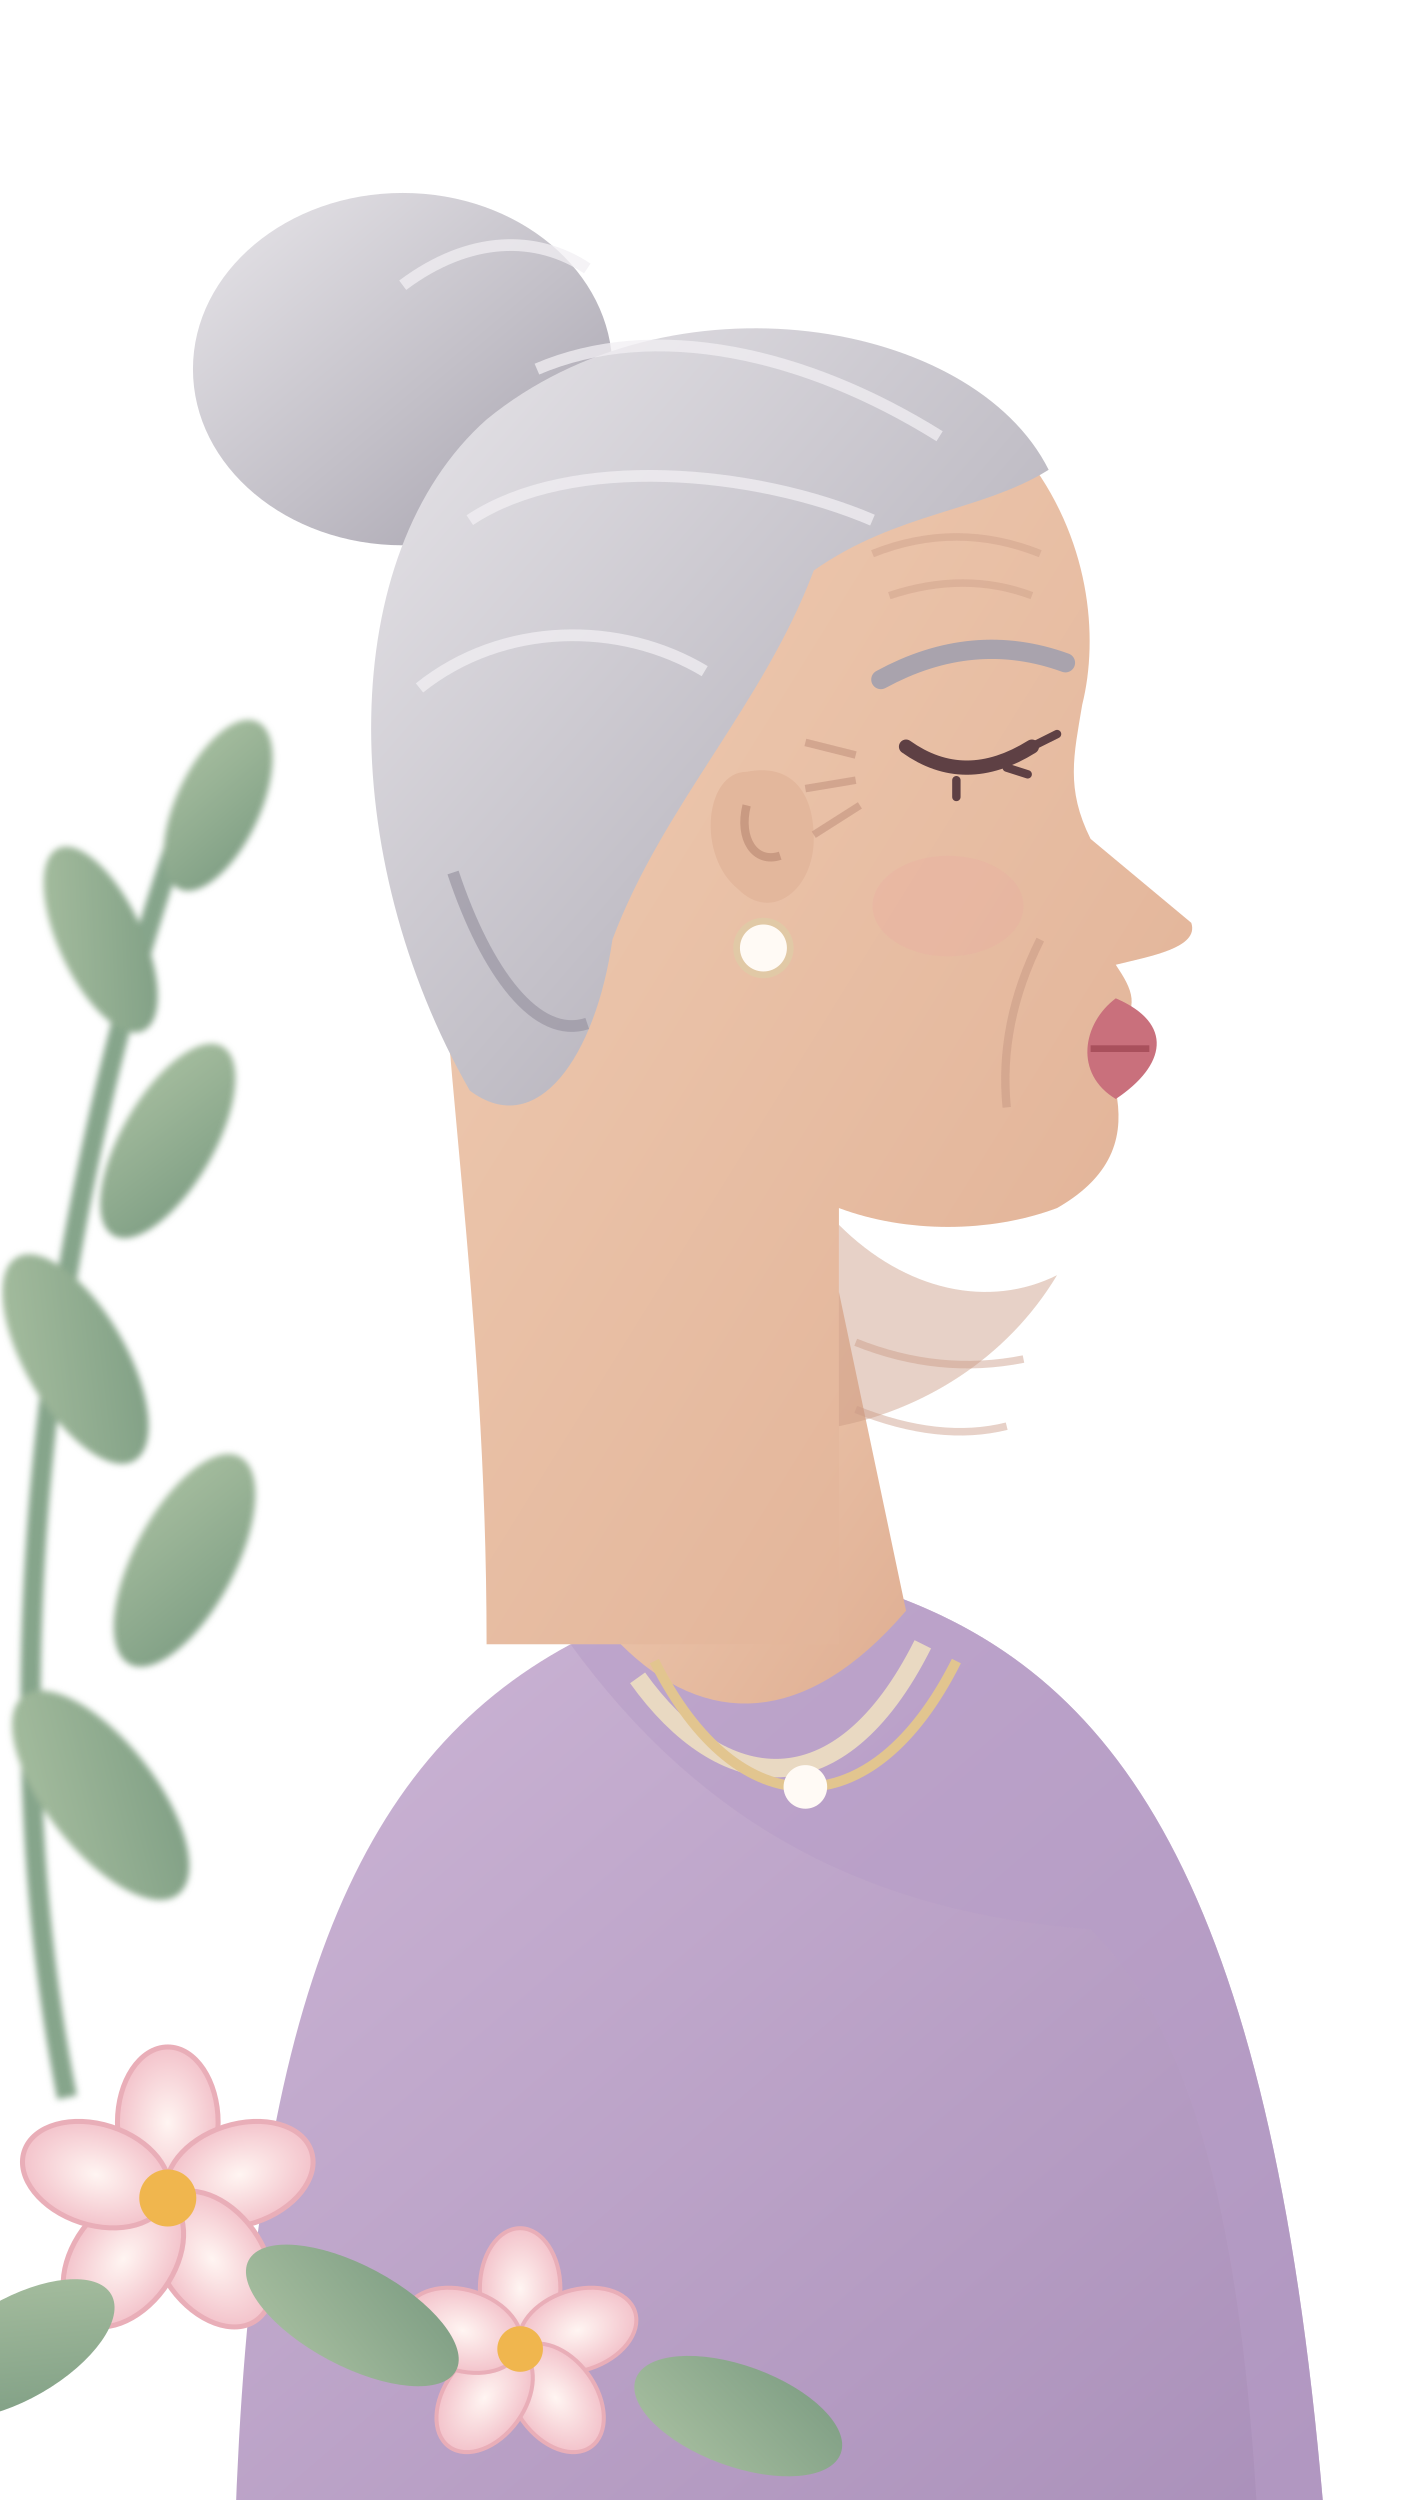
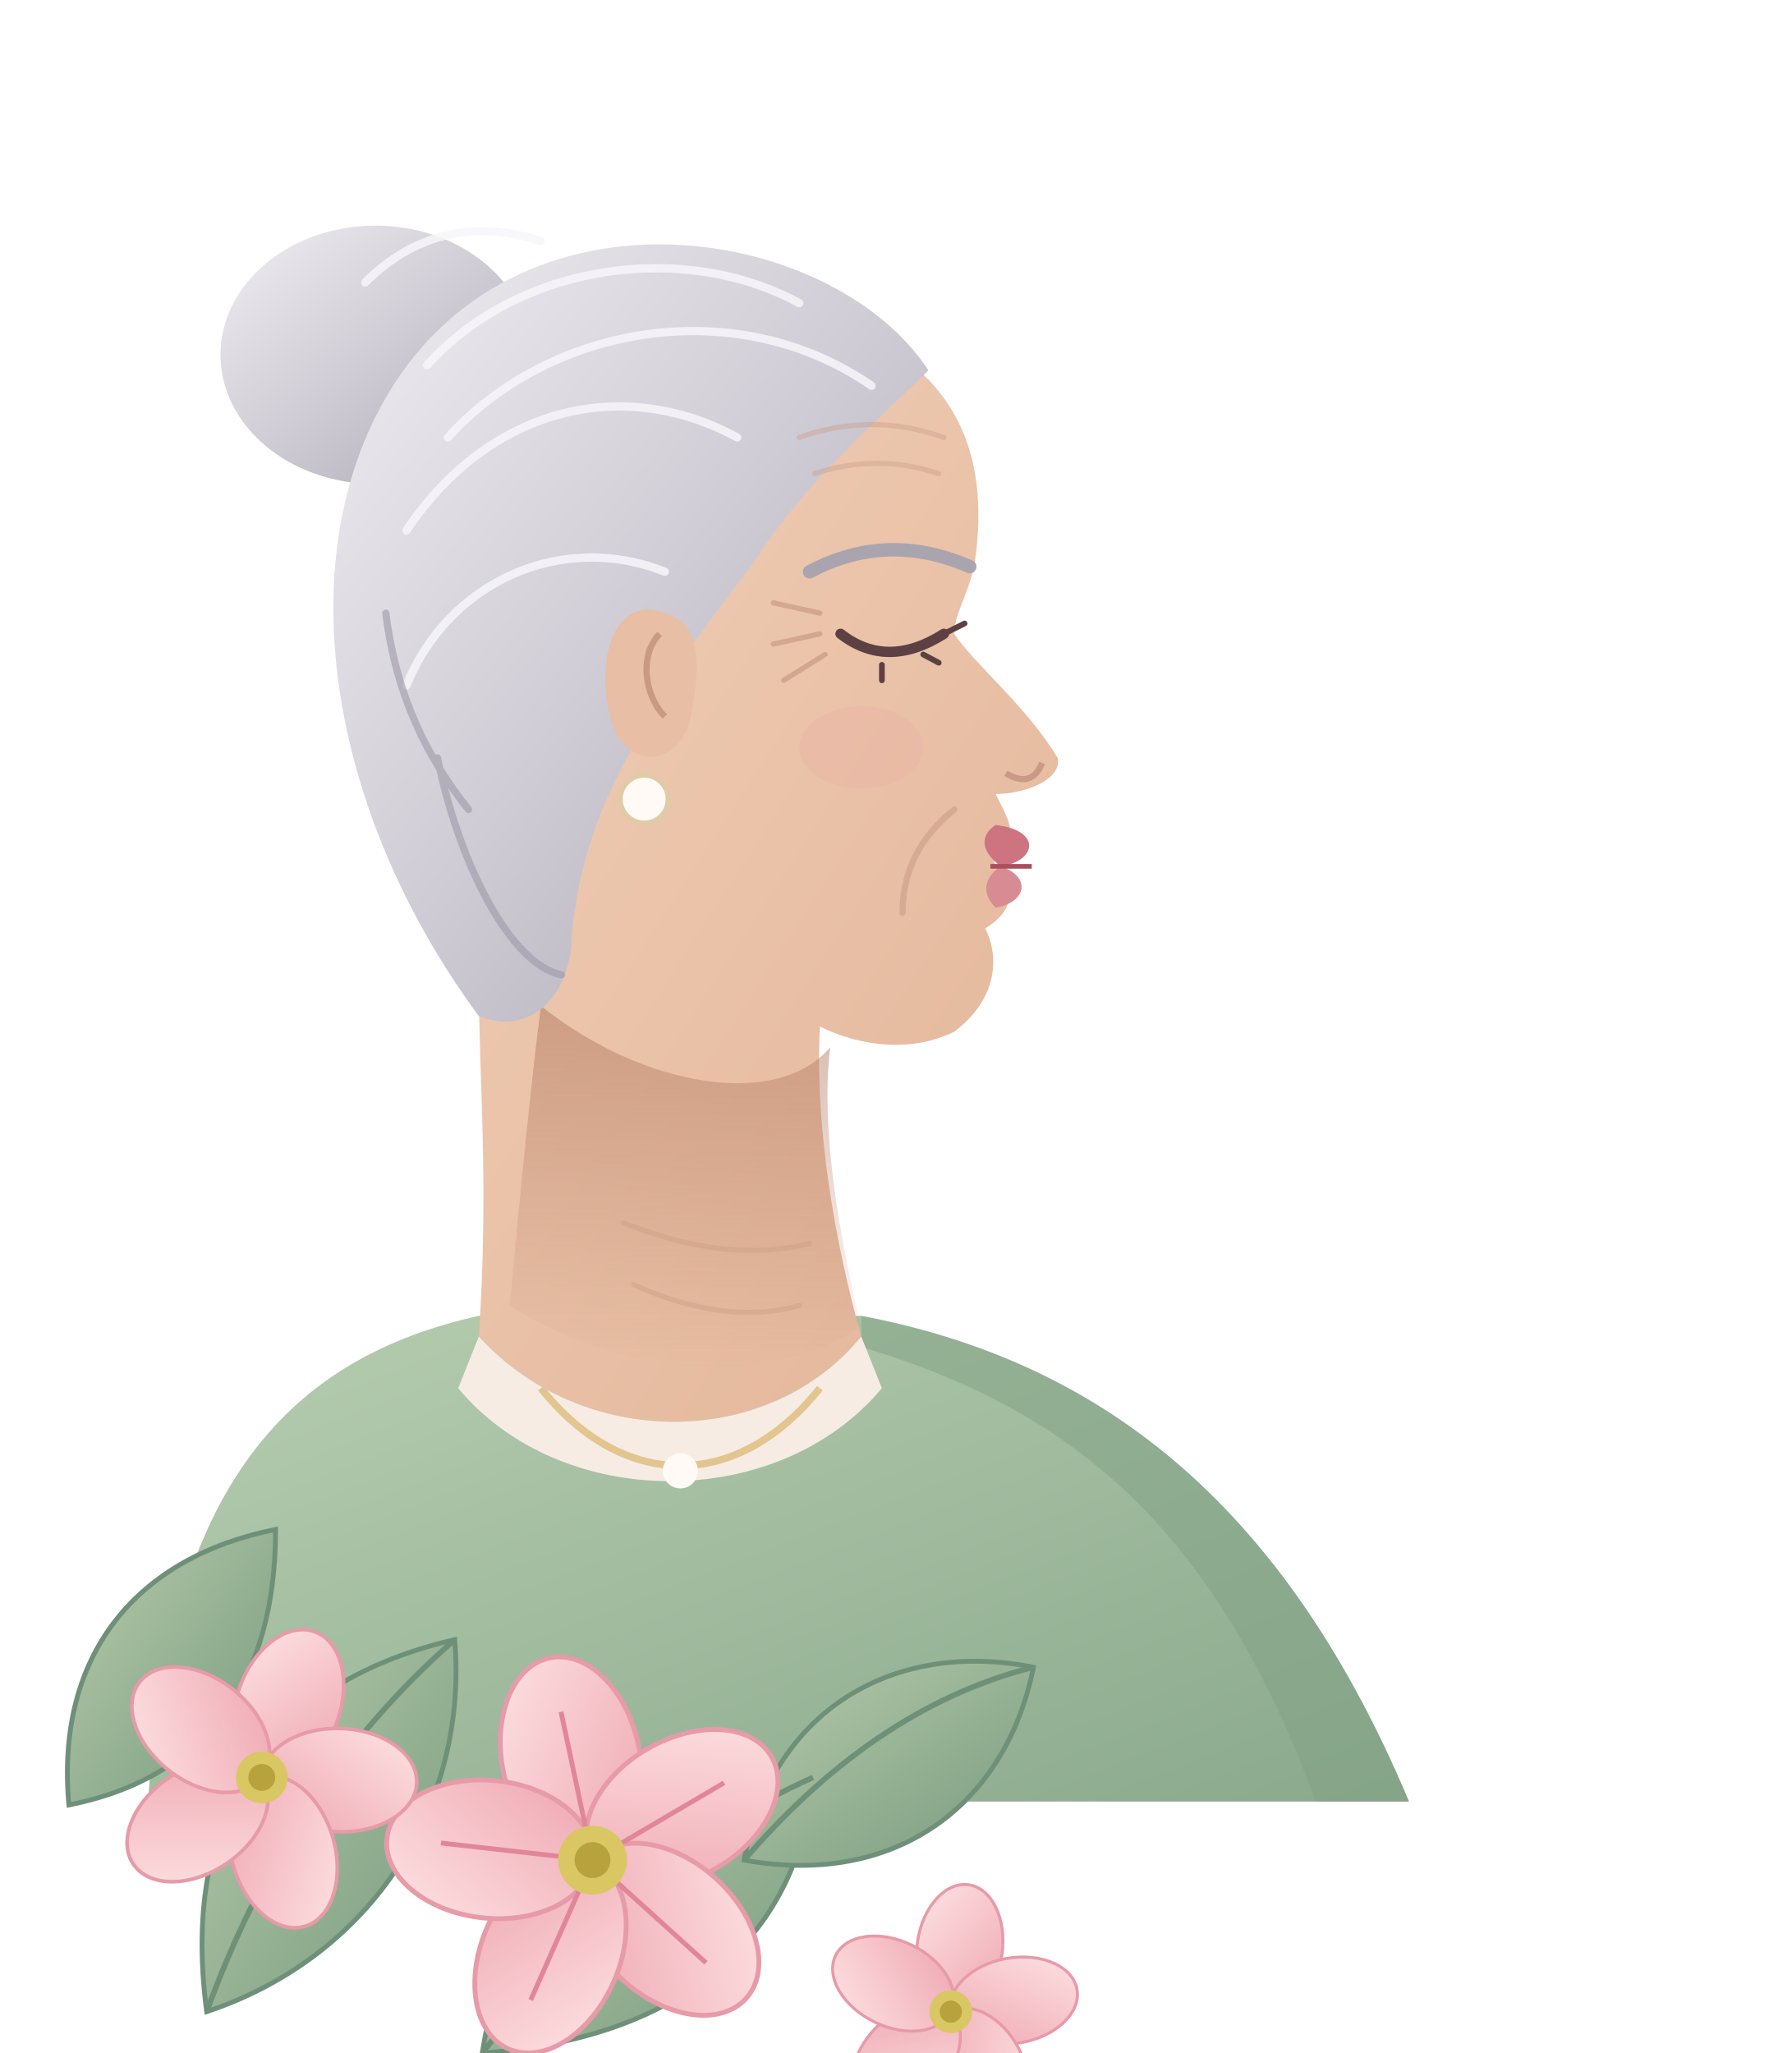
- <svg xmlns="http://www.w3.org/2000/svg" width="170" height="298" viewBox="0 0 170 298">
+ <svg xmlns="http://www.w3.org/2000/svg" width="260" height="298" viewBox="0 0 260 298">
  <defs>
    <linearGradient id="pele" x1="0" y1="0" x2="1" y2="1">
-       <stop offset="0" stop-color="#f0cdb4" />
-       <stop offset="1" stop-color="#dfae92" />
+       <stop offset="0" stop-color="#f3d3bb" />
+       <stop offset="1" stop-color="#e2b498" />
    </linearGradient>
    <linearGradient id="cab" x1="0" y1="0" x2="1" y2="1">
-       <stop offset="0" stop-color="#e8e6ea" />
-       <stop offset=".55" stop-color="#c3c0c8" />
-       <stop offset="1" stop-color="#a39fab" />
+       <stop offset="0" stop-color="#f0eef2" />
+       <stop offset=".5" stop-color="#cfccd5" />
+       <stop offset="1" stop-color="#aaa6b3" />
    </linearGradient>
-     <linearGradient id="xale" x1="0" y1="0" x2="1" y2="1">
-       <stop offset="0" stop-color="#cdb6d6" />
-       <stop offset="1" stop-color="#a98fb9" />
+     <linearGradient id="casaco" x1="0" y1="0" x2="1" y2="1">
+       <stop offset="0" stop-color="#b7cdb0" />
+       <stop offset="1" stop-color="#8aa98d" />
    </linearGradient>
-     <linearGradient id="fol" x1="0" y1="0" x2="1" y2="1">
-       <stop offset="0" stop-color="#a9c0a1" />
-       <stop offset="1" stop-color="#7c9c82" />
+     <linearGradient id="sombraPescoco" x1="0" y1="0" x2="0" y2="1">
+       <stop offset="0" stop-color="#b57d64" stop-opacity=".55" />
+       <stop offset="1" stop-color="#b57d64" stop-opacity="0" />
    </linearGradient>
-     <radialGradient id="flor">
-       <stop offset="0" stop-color="#fff5f2" />
-       <stop offset="1" stop-color="#f3c3cb" />
-     </radialGradient>
-     <filter id="suave" x="-5%" y="-5%" width="110%" height="110%">
-       <feGaussianBlur stdDeviation=".35" />
+     <filter id="suave">
+       <feGaussianBlur stdDeviation=".5" />
    </filter>
  </defs>
-   <g fill="url(#fol)" filter="url(#suave)">
-     <path d="M8 250 C-2 200, 6 140, 24 92" stroke="#86a58b" stroke-width="2.4" fill="none" />
-     <ellipse cx="12" cy="214" rx="6.5" ry="15" transform="rotate(-38 12 214)" />
-     <ellipse cx="22" cy="186" rx="6" ry="14" transform="rotate(28 22 186)" />
-     <ellipse cx="9" cy="162" rx="6" ry="14" transform="rotate(-30 9 162)" />
-     <ellipse cx="20" cy="136" rx="5.5" ry="13" transform="rotate(30 20 136)" />
-     <ellipse cx="12" cy="112" rx="5" ry="12" transform="rotate(-25 12 112)" />
-     <ellipse cx="26" cy="96" rx="5" ry="11" transform="rotate(25 26 96)" />
+   <g transform="translate(44 14) scale(.75)">
+     <path d="M-30 330 C-26 268 -2 244 34 236 L108 236 C150 244 188 268 214 330 Z" fill="url(#casaco)" />
+     <path d="M108 236 C150 244 188 268 214 330 L196 330 C176 276 148 254 108 242 Z" fill="#7f9f84" opacity=".5" />
+     <path d="M118 52 C130 62 132 76 130 90 C129 96 126 100 126 104 C130 110 140 118 146 128 C147 132 140 135 134 135 C136 139 138 142 136 145 C133 146 133 148 135 150 C138 154 137 158 132 161 C135 167 134 175 126 181 C118 185 108 184 100 180 C99 200 103 222 108 240 C90 262 54 262 34 240 C36 210 34 190 34 172 C20 142 6 124 6 96 C6 52 60 24 118 52 Z" fill="url(#pele)" />
+     <path d="M46 176 C66 192 92 196 102 184 C100 200 104 222 108 238 C90 250 62 248 40 234 C42 212 44 192 46 176 Z" fill="url(#sombraPescoco)" />
+     <path d="M34 240 C54 262 90 262 108 240 L112 250 C92 274 50 274 30 250 Z" fill="#f6ece4" />
+     <ellipse cx="14" cy="50" rx="30" ry="25" fill="url(#cab)" />
+     <path d="M121 53 C102 24 38 14 14 62 C-2 94 6 140 34 178 C44 182 52 174 52 162 C54 142 62 128 70 116 C74 106 82 98 90 86 C100 72 112 62 121 53 Z" fill="url(#cab)" />
+     <path d="M96 40 C74 28 42 32 24 52 M110 56 C84 38 48 44 28 66 M84 66 C62 54 36 60 20 84 M70 92 C50 84 28 94 20 114 M12 36 C22 26 34 24 46 28" stroke="#f7f6f9" stroke-width="1.6" fill="none" opacity=".85" stroke-linecap="round" />
+     <path d="M26 128 C30 148 40 168 50 170 M16 100 C18 116 24 128 32 138" stroke="#9c98a6" stroke-width="1.4" fill="none" opacity=".6" stroke-linecap="round" />
+     <path d="M70 100 C60 96 56 110 60 122 C63 130 73 130 75 120 C77 110 77 102 70 100 Z" fill="#e8bea4" />
+     <path d="M69 104 C65 108 66 116 70 120" stroke="#c99a82" stroke-width="1.2" fill="none" />
+     <circle cx="66" cy="136" r="4.6" fill="#fffaf5" />
+     <circle cx="66" cy="136" r="4.6" fill="none" stroke="#e0cba8" stroke-width=".9" />
+     <path d="M98 92 Q113 84 129 91" stroke="#aaa4ae" stroke-width="2.6" fill="none" stroke-linecap="round" />
+     <path d="M104 104 Q113 111 124 104" stroke="#5c4044" stroke-width="2" fill="none" stroke-linecap="round" />
+     <path d="M124 104 l4 -2 M120 108 l3 1.6 M112 110 l0 3" stroke="#5c4044" stroke-width="1.1" fill="none" stroke-linecap="round" />
+     <ellipse cx="108" cy="126" rx="12" ry="8" fill="#ee9aa0" opacity=".16" />
+     <path d="M136 131 Q141 134 143 129" stroke="#c99a85" stroke-width="1.2" fill="none" />
+     <path d="M134 141 C143 142 142 148 135 149 C131 146 131 143 134 141 Z" fill="#cd7480" />
+     <path d="M135 149 C141 151 140 156 134 157 C131 154 132 151 135 149 Z" fill="#d98b94" />
+     <path d="M133 149 L141 149" stroke="#a9505c" stroke-width=".9" />
+     <path d="M100 100 l-9 -2 M100 104 l-9 2 M101 108 l-8 5" stroke="#c99a85" stroke-width="1" opacity=".7" fill="none" stroke-linecap="round" />
+     <path d="M126 138 Q116 146 116 158" stroke="#c99a85" stroke-width="1.2" opacity=".55" fill="none" stroke-linecap="round" />
+     <path d="M96 66 Q110 61 124 66 M99 73 Q111 69 123 73" stroke="#c99a85" stroke-width="1" opacity=".4" fill="none" stroke-linecap="round" />
+     <path d="M62 218 Q82 226 98 222 M64 230 Q82 238 96 234" stroke="#c99a85" stroke-width="1" opacity=".4" fill="none" stroke-linecap="round" />
+     <path d="M46 250 C62 270 84 270 100 250" stroke="#e2c58f" stroke-width="1.4" fill="none" />
+     <circle cx="73" cy="266" r="3.4" fill="#fffaf5" />
  </g>
-   <g transform="translate(34 4)">
-     <path d="M-6 298 C-4 236, 8 206, 34 192 L72 186 C100 196, 118 222, 124 298 Z" fill="url(#xale)" />
-     <path d="M34 192 C50 214, 70 224, 96 226 C108 238, 114 260, 116 298 L124 298 C118 222, 100 196, 72 186 Z" fill="#b79dc6" opacity=".55" />
-     <path d="M40 192 L66 150 L74 188 C62 202, 50 202, 40 192 Z" fill="url(#pele)" />
-     <path d="M42 196 C52 210, 66 212, 76 192" stroke="#e9d9c2" stroke-width="2.2" fill="none" />
-     <path d="M88 50 C96 60,97 72,95 80 C94 86,93 90,96 96 L108 106 C109 109,103 110,99 111 C101 114,102 116,99 119 C102 121,102 124,99 126 C100 131,99 136,92 140 C84 143,74 143,66 140 L66 192 L24 192 C24 150,18 120,18 90 C18 60,50 40,88 50 Z" fill="url(#pele)" />
-     <path d="M66 142 C74 150, 84 152, 92 148 C86 158, 76 164, 66 166 Z" fill="#c99a82" opacity=".45" />
-     <ellipse cx="14" cy="40" rx="25" ry="21" fill="url(#cab)" />
-     <path d="M91 52 C82 34,46 28,24 46 C6 62,6 98,22 126 C30 132,37 122,39 108 C45 92,57 80,63 64 C73 57,83 57,91 52 Z" fill="url(#cab)" />
-     <path d="M30 40 C44 34, 62 38, 78 48 M22 58 C34 50, 56 52, 70 58 M16 78 C26 70, 40 70, 50 76 M14 30 C22 24, 30 24, 36 28" stroke="#f1eff3" stroke-width="1.4" fill="none" opacity=".75" />
-     <path d="M20 100 C24 112, 30 120, 36 118" stroke="#9a96a3" stroke-width="1.4" fill="none" opacity=".7" />
-     <path d="M55 88 C50 88,49 98,54 102 C58 106,63 102,63 96 C63 90,60 87,55 88 Z" fill="#e3b79c" />
-     <path d="M55 92 C54 96,56 99,59 98" stroke="#c99a82" stroke-width="1" fill="none" />
-     <circle cx="57" cy="109" r="3.2" fill="#fffaf5" />
-     <circle cx="57" cy="109" r="3.2" fill="none" stroke="#e1c9a6" stroke-width=".8" />
-     <path d="M71 77 Q82 71 93 75" stroke="#a9a3ad" stroke-width="2.3" fill="none" stroke-linecap="round" />
-     <path d="M74 85 Q81 90 89 85" stroke="#5e4044" stroke-width="1.7" fill="none" stroke-linecap="round" />
-     <path d="M89 85 l3 -1.5 M86 87.5 l2.5 .8 M80 89 l0 2" stroke="#5e4044" stroke-width="1" fill="none" stroke-linecap="round" />
-     <ellipse cx="79" cy="104" rx="9" ry="6" fill="#ee9aa0" opacity=".16" />
-     <path d="M99 115 C106 118,105 123,99 127 C94 124,95 118,99 115 Z" fill="#c9707c" />
-     <path d="M96 121 L103 121" stroke="#a9505c" stroke-width=".8" />
-     <path d="M68 86 l-6 -1.5 M68 89 l-6 1 M68.5 92 l-5.5 3.5" stroke="#c99a85" stroke-width=".9" opacity=".7" fill="none" />
-     <path d="M90 108 Q85 118 86 128" stroke="#c99a85" stroke-width="1" opacity=".55" fill="none" />
-     <path d="M70 62 Q80 58 90 62 M72 67 Q81 64 89 67" stroke="#c99a85" stroke-width=".9" opacity=".4" fill="none" />
-     <path d="M68 156 Q78 160 88 158 M68 164 Q78 168 86 166" stroke="#c99a85" stroke-width=".9" opacity=".45" fill="none" />
-     <path d="M44 194 C54 214, 70 214, 80 194" stroke="#e2c58f" stroke-width="1.2" fill="none" />
-     <circle cx="62" cy="209" r="2.6" fill="#fffaf5" />
-   </g>
+   <defs>
+     <linearGradient id="petala" x1="0" y1="0" x2="1" y2="1">
+       <stop offset="0" stop-color="#fde3e3" />
+       <stop offset="1" stop-color="#efa6b2" />
+     </linearGradient>
+     <linearGradient id="folha" x1="0" y1="0" x2="1" y2="1">
+       <stop offset="0" stop-color="#b6cba9" />
+       <stop offset="1" stop-color="#789a80" />
+     </linearGradient>
+   </defs>
  <g>
-     <g transform="translate(20 262)">
-       <g fill="url(#flor)" stroke="#e9aeb8" stroke-width=".6">
-         <ellipse cx="0" cy="-9" rx="6" ry="9" />
-         <ellipse cx="0" cy="-9" rx="6" ry="9" transform="rotate(72)" />
-         <ellipse cx="0" cy="-9" rx="6" ry="9" transform="rotate(144)" />
-         <ellipse cx="0" cy="-9" rx="6" ry="9" transform="rotate(216)" />
-         <ellipse cx="0" cy="-9" rx="6" ry="9" transform="rotate(288)" />
+     <g fill="url(#folha)" stroke="#6f9078" stroke-width=".7">
+       <path d="M30 292 C26 262 40 244 66 238 C68 262 54 284 30 292 Z" />
+       <path d="M70 298 C74 272 92 258 118 258 C116 282 98 296 70 298 Z" />
+       <path d="M108 270 C112 248 130 238 150 242 C146 262 130 274 108 270 Z" />
+       <path d="M10 262 C8 240 20 226 40 222 C40 244 30 258 10 262 Z" />
+     </g>
+     <g stroke="#6f9078" stroke-width=".8" fill="none">
+       <path d="M30 292 C38 270 50 252 66 238 M70 298 C84 280 100 266 118 258 M108 270 C120 256 134 246 150 242" />
+     </g>
+     <g transform="translate(86 270) rotate(-12)">
+       <g fill="url(#petala)" stroke="#e79aa8" stroke-width=".7">
+         <ellipse cx="0" cy="-15" rx="10" ry="15" />
+         <ellipse cx="0" cy="-15" rx="10" ry="15" transform="rotate(72)" />
+         <ellipse cx="0" cy="-15" rx="10" ry="15" transform="rotate(144)" />
+         <ellipse cx="0" cy="-15" rx="10" ry="15" transform="rotate(216)" />
+         <ellipse cx="0" cy="-15" rx="10" ry="15" transform="rotate(288)" />
      </g>
-       <circle r="3.4" fill="#f0b64e" />
+       <g stroke="#e1869a" stroke-width=".7" fill="none">
+         <path d="M0 0 L0 -22 M0 0 L21 -7 M0 0 L13 18 M0 0 L-13 18 M0 0 L-21 -7" />
+       </g>
+       <circle r="5" fill="#d9c764" />
+       <circle r="2.6" fill="#b7a23e" />
    </g>
-     <g transform="translate(62 280) scale(.8)">
-       <g fill="url(#flor)" stroke="#e9aeb8" stroke-width=".6">
-         <ellipse cx="0" cy="-9" rx="6" ry="9" />
-         <ellipse cx="0" cy="-9" rx="6" ry="9" transform="rotate(72)" />
-         <ellipse cx="0" cy="-9" rx="6" ry="9" transform="rotate(144)" />
-         <ellipse cx="0" cy="-9" rx="6" ry="9" transform="rotate(216)" />
-         <ellipse cx="0" cy="-9" rx="6" ry="9" transform="rotate(288)" />
+     <g transform="translate(38 258) rotate(20) scale(.75)">
+       <g fill="url(#petala)" stroke="#e79aa8" stroke-width=".7">
+         <ellipse cx="0" cy="-15" rx="10" ry="15" />
+         <ellipse cx="0" cy="-15" rx="10" ry="15" transform="rotate(72)" />
+         <ellipse cx="0" cy="-15" rx="10" ry="15" transform="rotate(144)" />
+         <ellipse cx="0" cy="-15" rx="10" ry="15" transform="rotate(216)" />
+         <ellipse cx="0" cy="-15" rx="10" ry="15" transform="rotate(288)" />
      </g>
-       <circle r="3.4" fill="#f0b64e" />
+       <circle r="5" fill="#d9c764" />
+       <circle r="2.6" fill="#b7a23e" />
    </g>
-     <g fill="url(#fol)">
-       <ellipse cx="42" cy="276" rx="6" ry="14" transform="rotate(-62 42 276)" />
-       <ellipse cx="2" cy="280" rx="6" ry="13" transform="rotate(60 2 280)" />
-       <ellipse cx="88" cy="288" rx="6" ry="13" transform="rotate(-70 88 288)" />
+     <g transform="translate(138 292) rotate(8) scale(.62)">
+       <g fill="url(#petala)" stroke="#e79aa8" stroke-width=".7">
+         <ellipse cx="0" cy="-15" rx="10" ry="15" />
+         <ellipse cx="0" cy="-15" rx="10" ry="15" transform="rotate(72)" />
+         <ellipse cx="0" cy="-15" rx="10" ry="15" transform="rotate(144)" />
+         <ellipse cx="0" cy="-15" rx="10" ry="15" transform="rotate(216)" />
+         <ellipse cx="0" cy="-15" rx="10" ry="15" transform="rotate(288)" />
+       </g>
+       <circle r="5" fill="#d9c764" />
+       <circle r="2.6" fill="#b7a23e" />
    </g>
  </g>
</svg>
